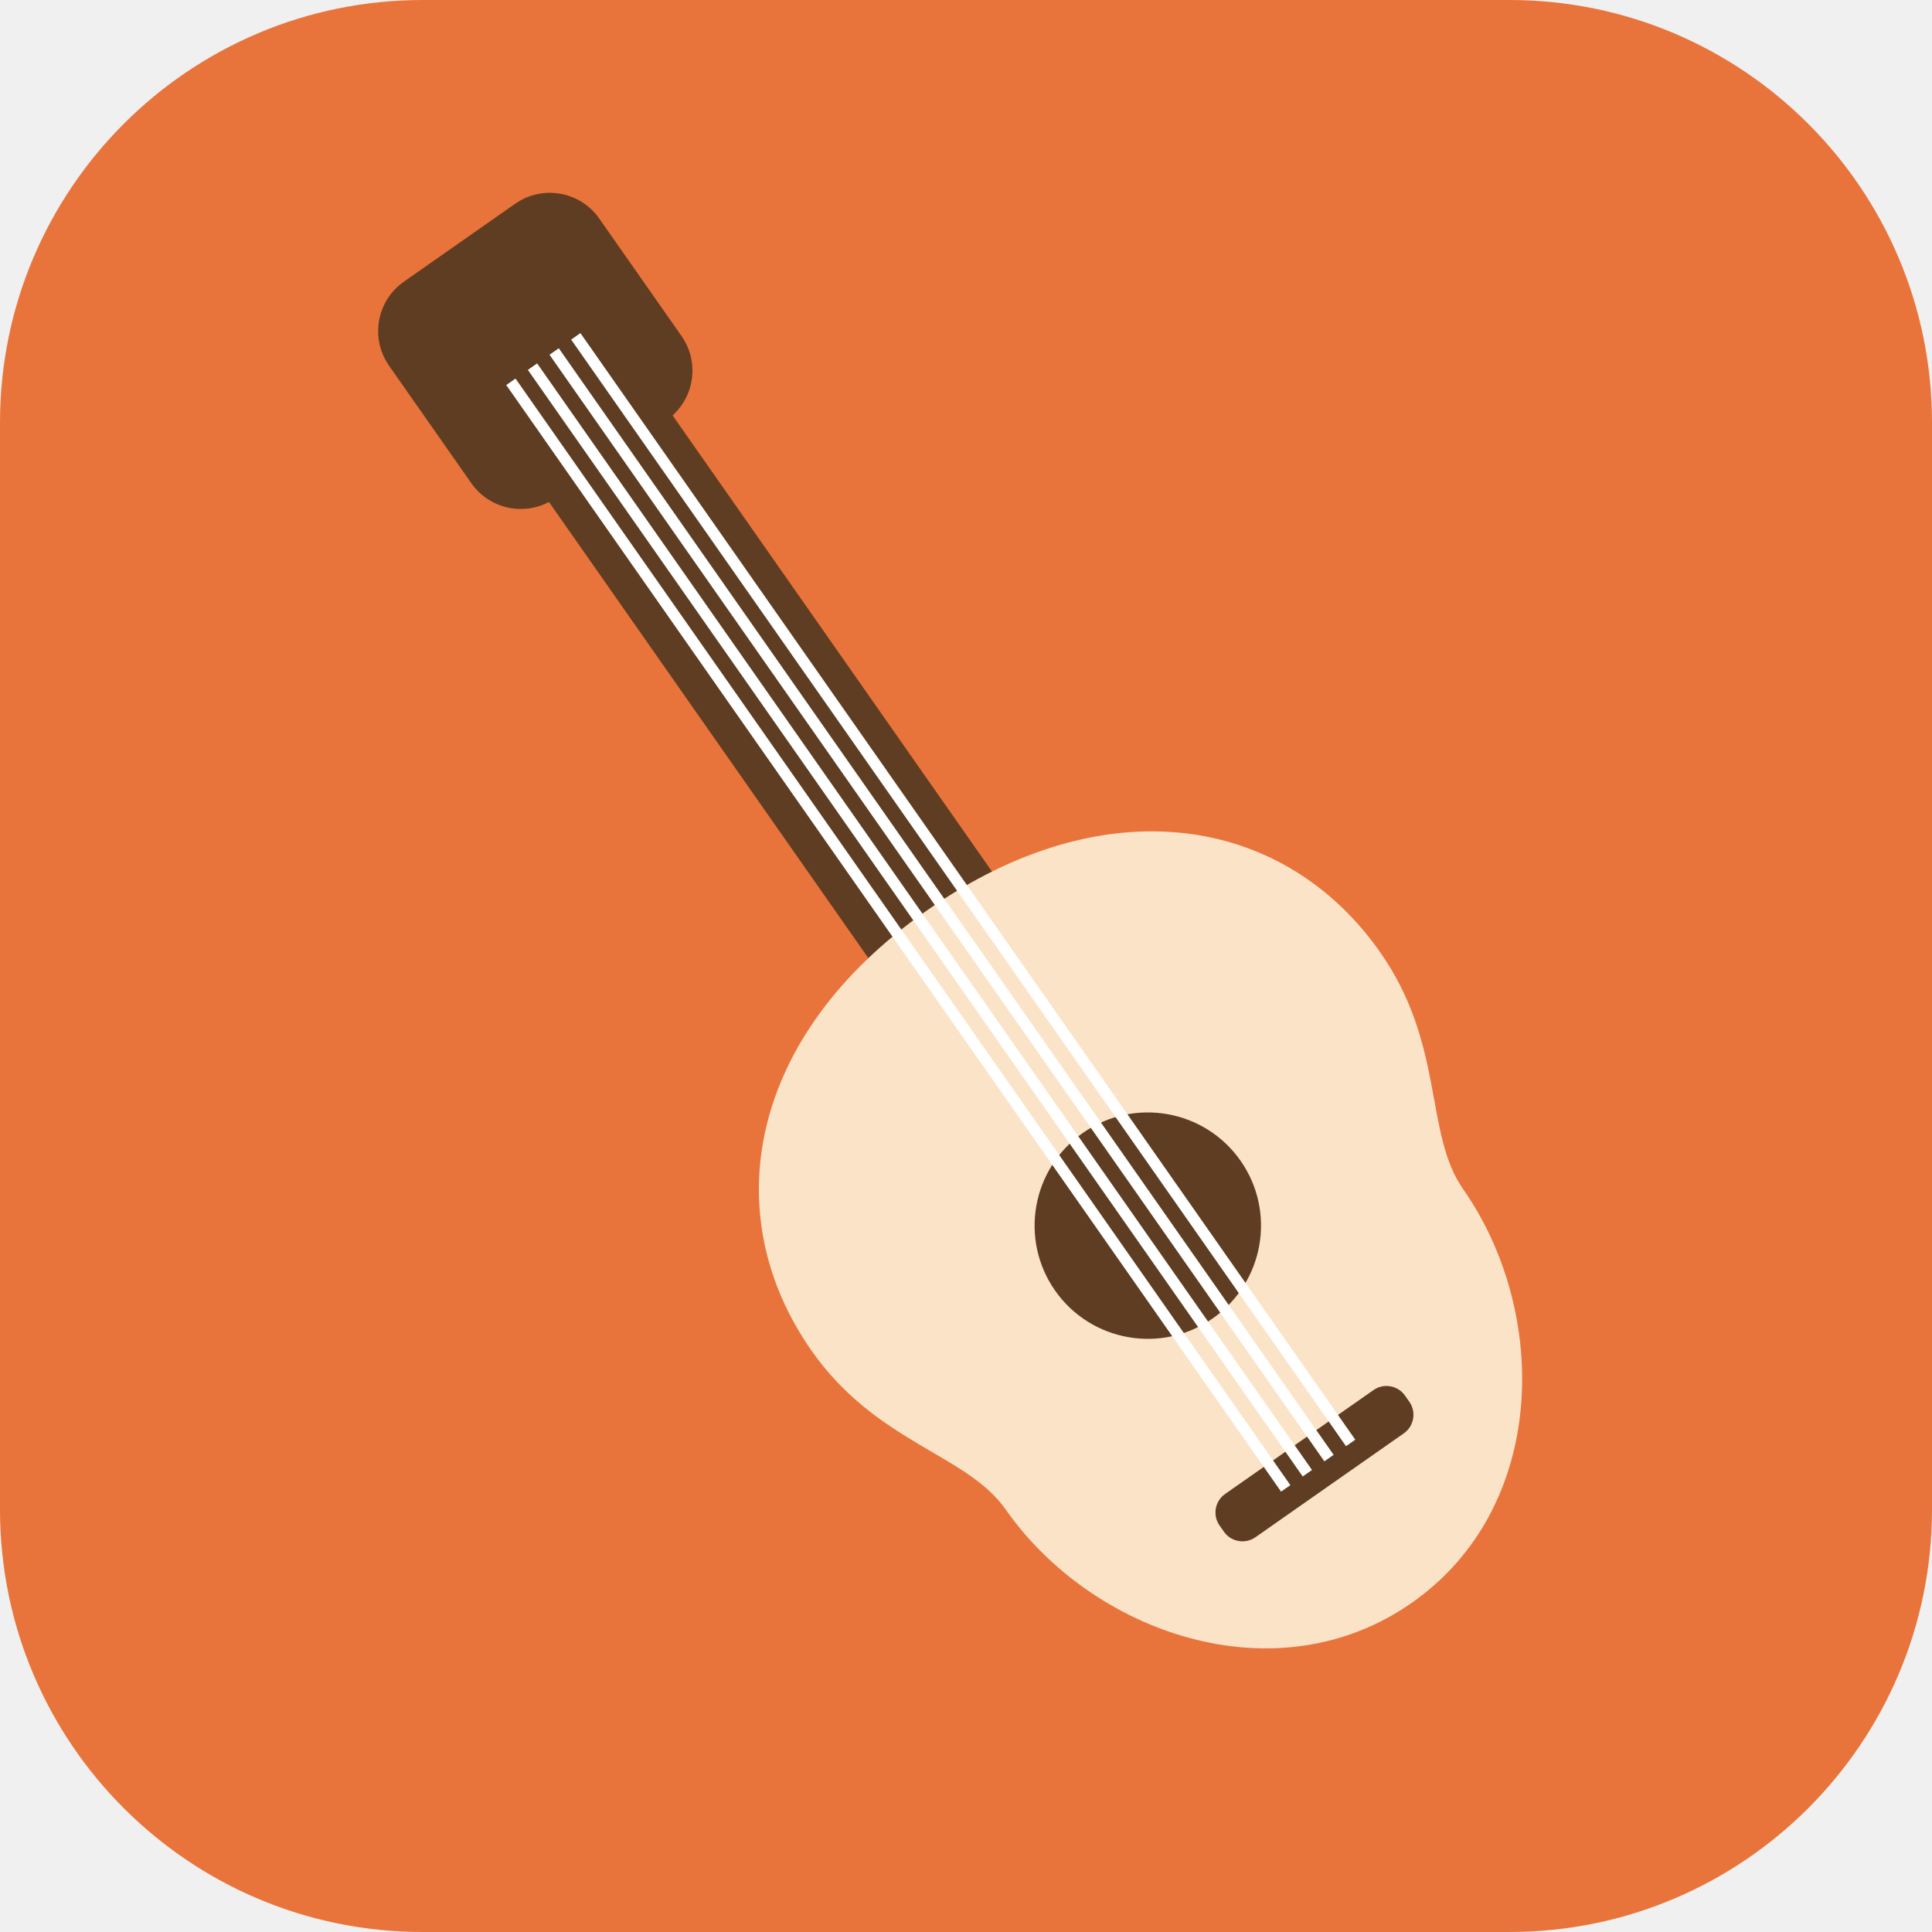
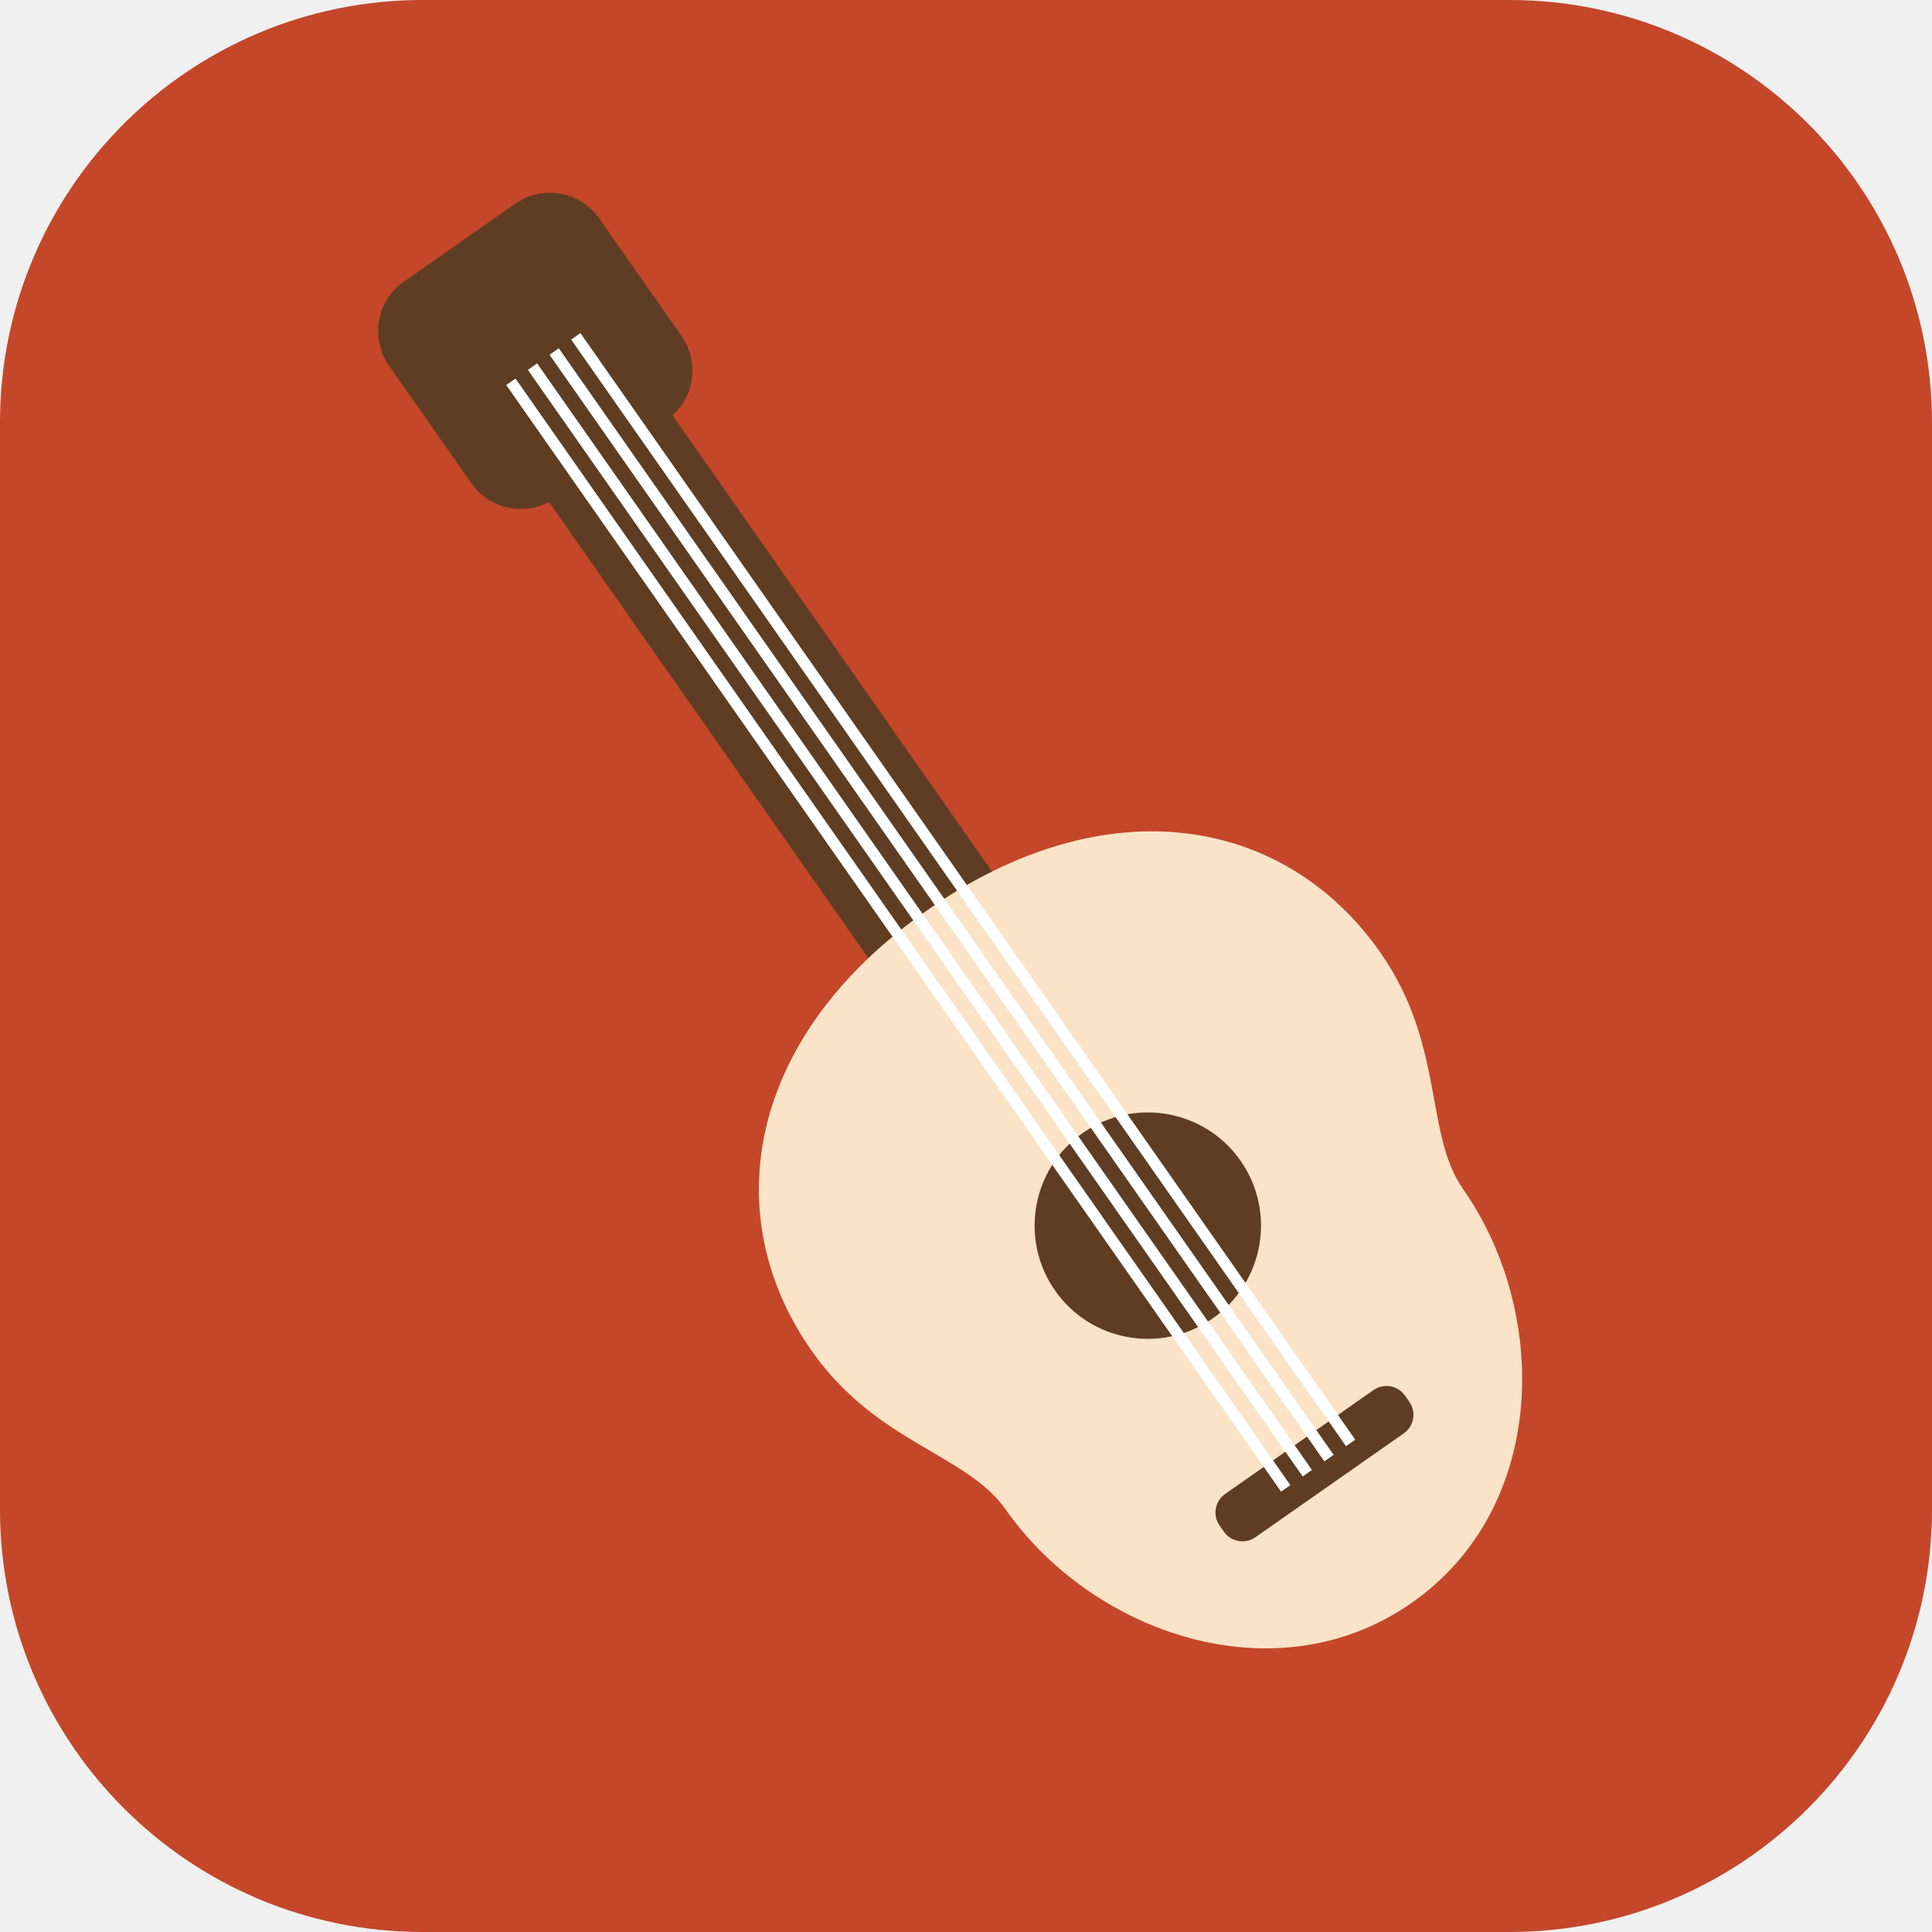
<svg xmlns="http://www.w3.org/2000/svg" viewBox="0 0 512 512">
-   <rect width="512" height="512" rx="112" fill="#e8743b" />
+   <rect width="512" height="512" rx="112" fill="#C4472A" />
  <g transform="rotate(-35 256 256)">
    <rect x="236" y="40" width="40" height="230" rx="8" fill="#5e3d22" />
    <rect x="222" y="22" width="68" height="70" rx="16" fill="#5e3d22" />
    <path d="M256 238c-58 0-92 34-92 78 0 30 18 46 18 64 0 40 30 82 74 82s74-42 74-82c0-18 18-34 18-64 0-44-34-78-92-78z" fill="#fbe3c8" />
    <circle cx="256" cy="340" r="30" fill="#5e3d22" />
    <rect x="226" y="410" width="60" height="14" rx="6" fill="#5e3d22" />
    <g stroke="#fff" stroke-width="3">
      <line x1="246" y1="60" x2="246" y2="418" />
      <line x1="253" y1="60" x2="253" y2="418" />
      <line x1="260" y1="60" x2="260" y2="418" />
      <line x1="267" y1="60" x2="267" y2="418" />
    </g>
  </g>
</svg>
